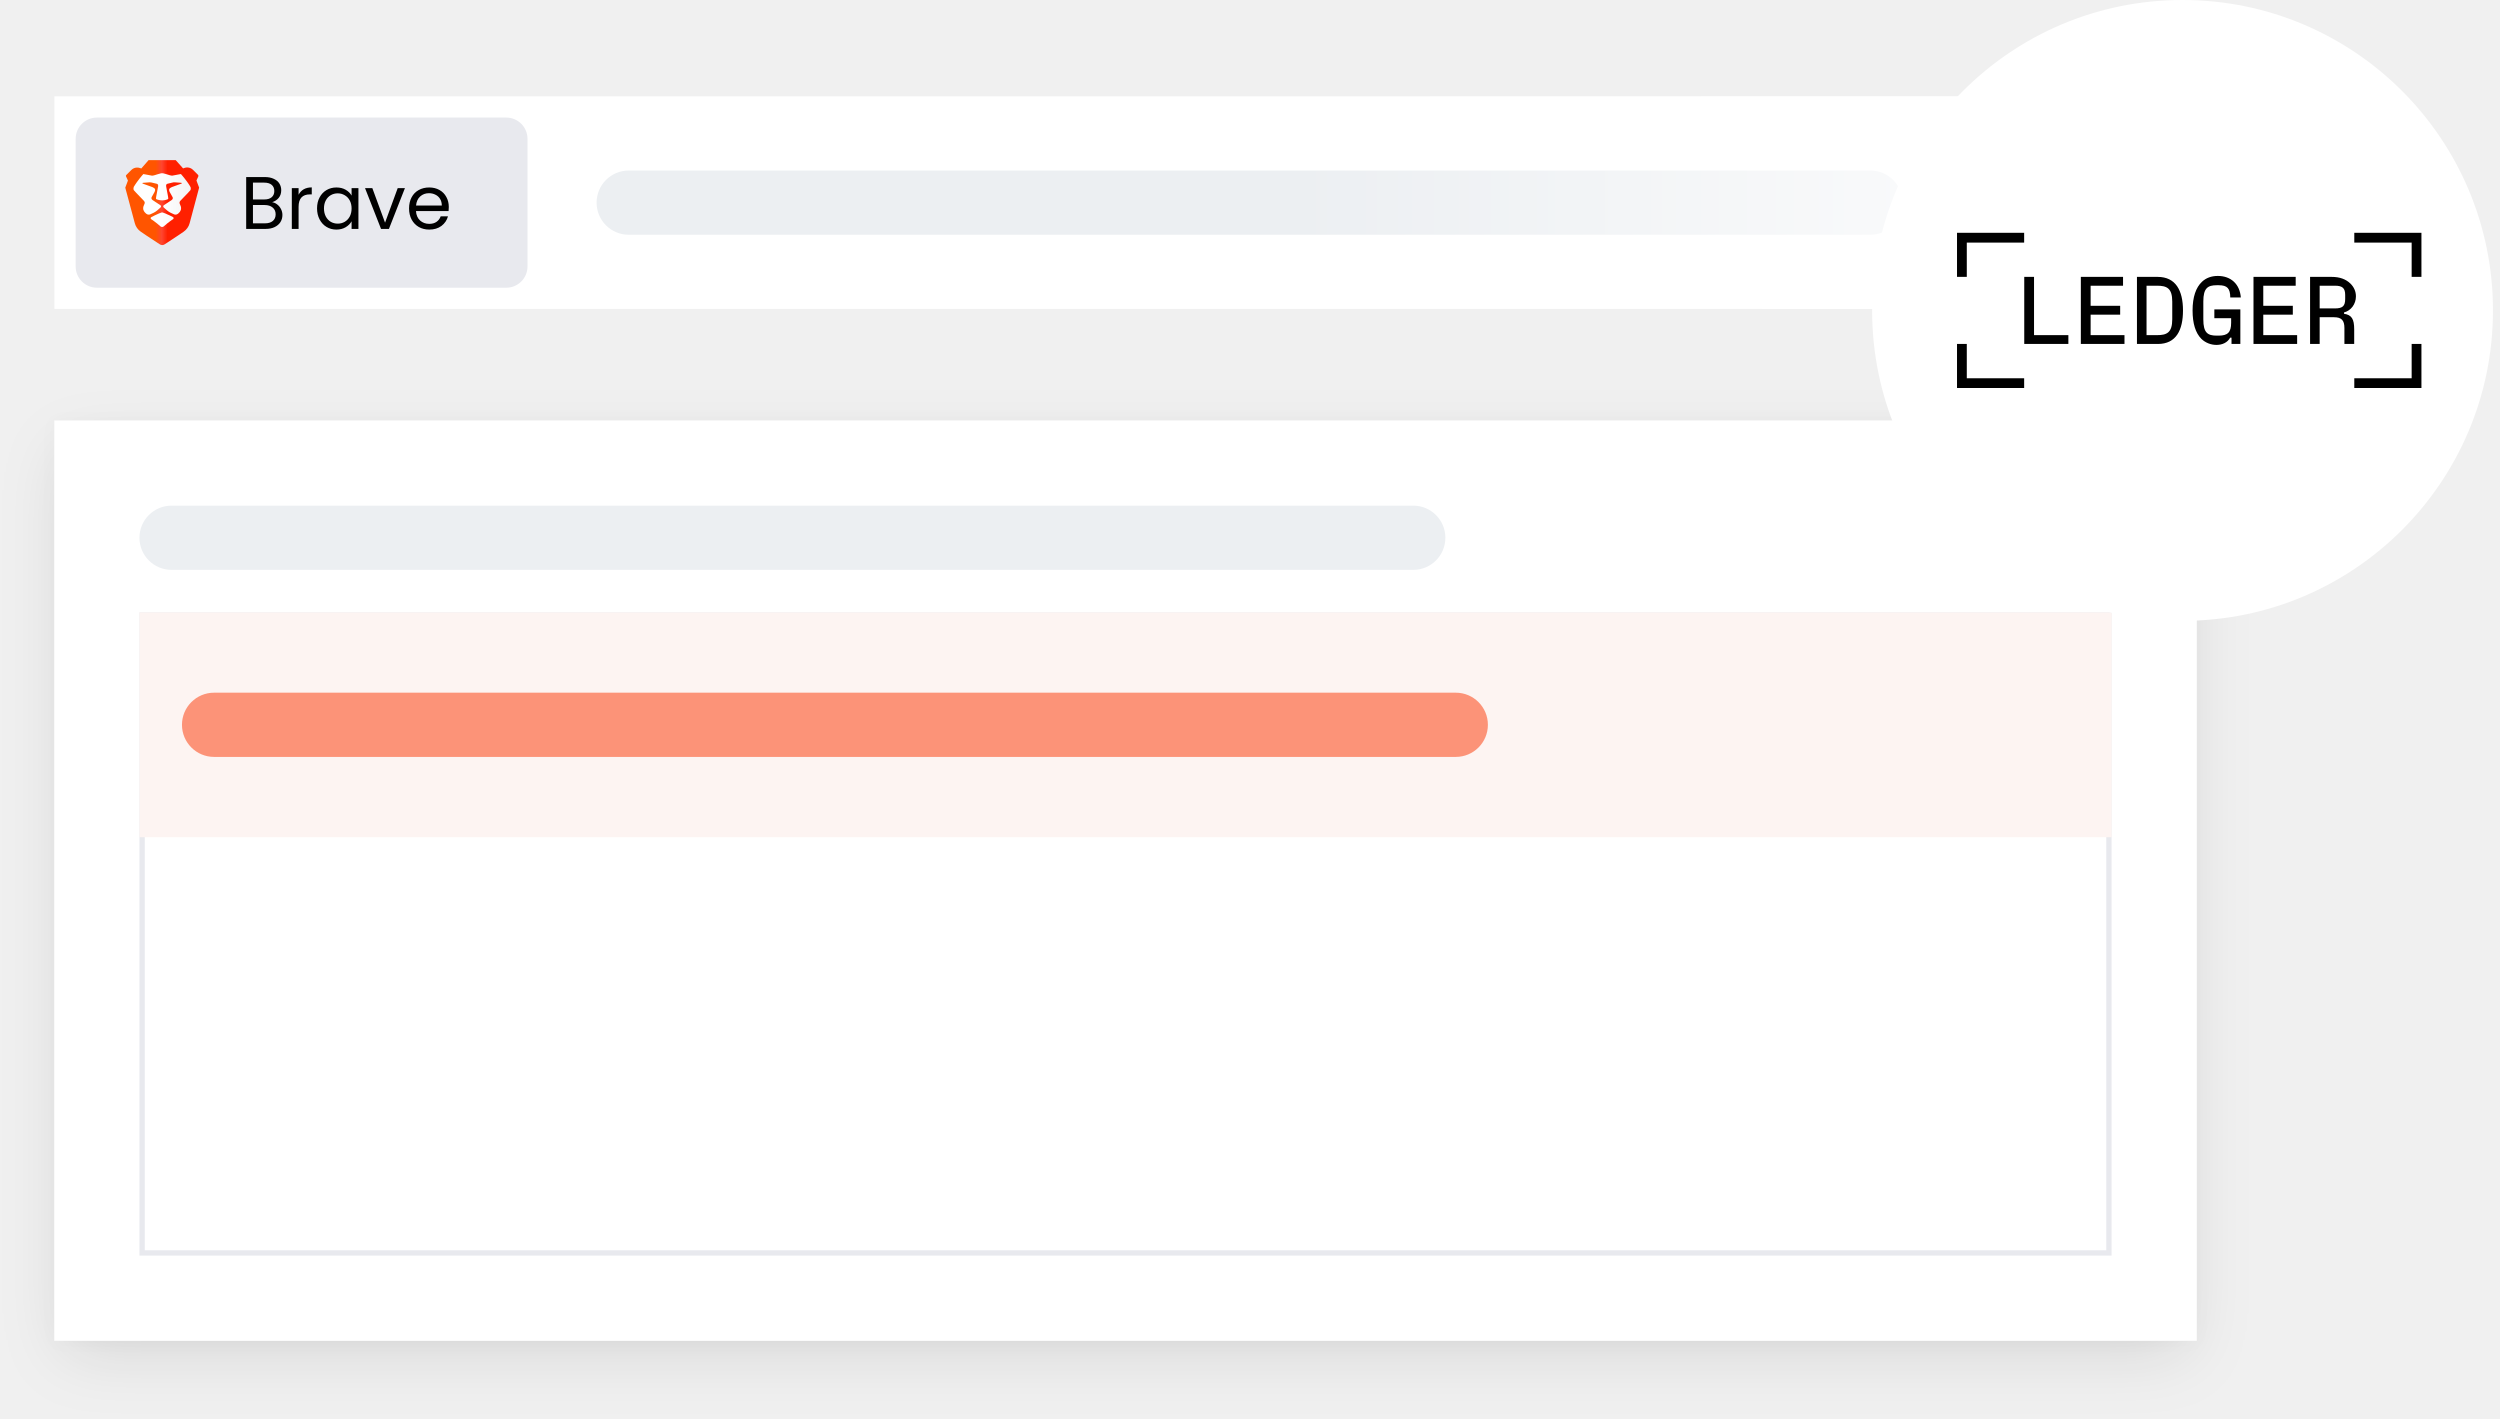
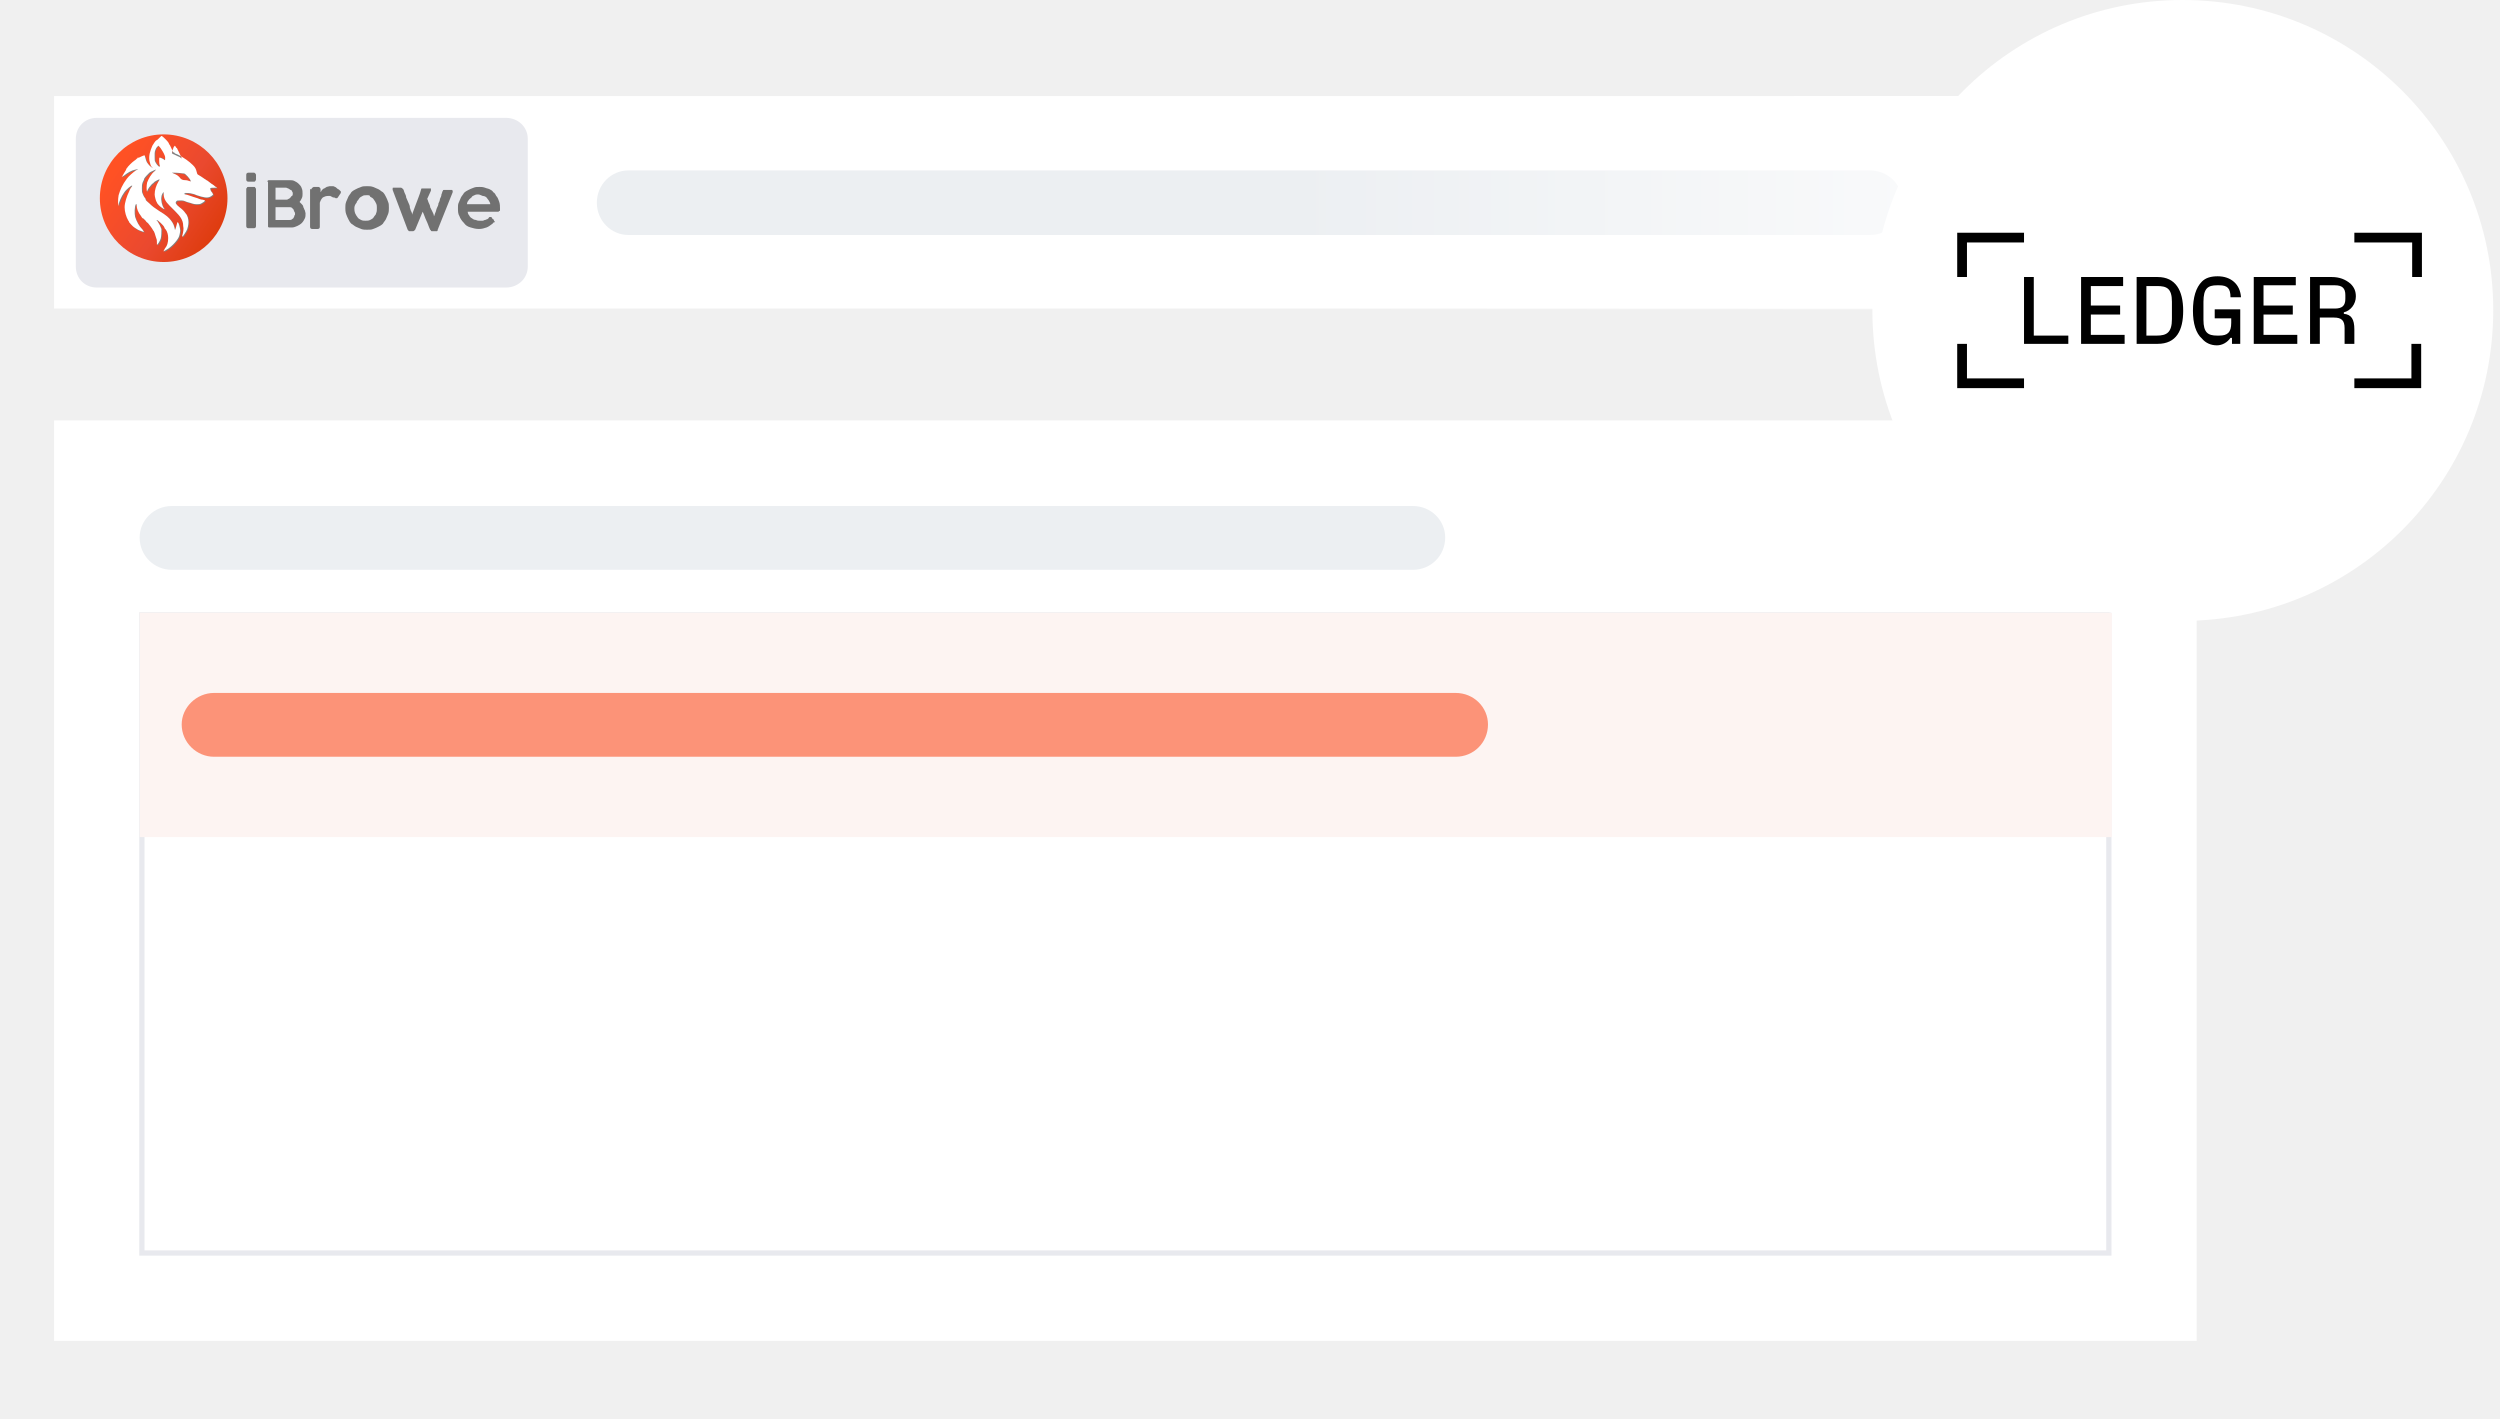
- <svg xmlns="http://www.w3.org/2000/svg" width="333" height="189" viewBox="0 0 333 189" fill="none">
-   <g clip-path="url(#clip0_4117_210973)">
-     <rect width="282.31" height="28.329" transform="translate(7.24585 12.8281)" fill="white" />
-     <rect x="10.078" y="15.66" width="60.185" height="22.664" rx="2.832" fill="#E8E9EE" />
-     <path fill-rule="evenodd" clip-rule="evenodd" d="M26.524 24.99L26.168 24.042L26.416 23.497C26.447 23.427 26.432 23.345 26.377 23.291L25.704 22.623C25.41 22.331 24.971 22.231 24.575 22.366L24.387 22.43L23.404 21.328H21.959H21.042H19.791L18.82 22.443L18.637 22.38C18.238 22.242 17.794 22.343 17.498 22.64L16.813 23.32C16.769 23.363 16.757 23.429 16.782 23.485L17.041 24.05L16.687 24.997L16.916 25.851L17.96 29.744C18.08 30.193 18.357 30.586 18.743 30.856C18.743 30.856 20.011 31.732 21.262 32.529C21.372 32.599 21.487 32.65 21.61 32.648C21.734 32.65 21.849 32.599 21.959 32.528C23.364 31.625 24.476 30.852 24.476 30.852C24.86 30.582 25.137 30.189 25.257 29.74L26.296 25.845L26.524 24.99Z" fill="url(#paint0_linear_4117_210973)" />
-     <path fill-rule="evenodd" clip-rule="evenodd" d="M25.413 25.178L25.397 25.229L25.371 25.32C25.302 25.404 25.156 25.566 25.047 25.68L24.043 26.726C23.934 26.84 23.872 26.983 23.934 27.127L24.07 27.454C24.132 27.597 24.138 27.835 24.078 27.995C24.018 28.157 23.913 28.3 23.777 28.41L23.672 28.494C23.548 28.592 23.329 28.618 23.185 28.551L22.723 28.336C22.579 28.269 22.364 28.129 22.246 28.024L21.808 27.639C21.723 27.564 21.718 27.434 21.798 27.353L22.863 26.649C22.995 26.561 23.065 26.4 22.99 26.262L22.611 25.586C22.536 25.448 22.506 25.265 22.544 25.179C22.583 25.093 22.736 24.978 22.885 24.922L24.122 24.472C24.271 24.417 24.263 24.359 24.104 24.345L23.314 24.287C23.155 24.273 23.039 24.295 22.885 24.337L22.287 24.482C22.134 24.524 22.101 24.684 22.13 24.838L22.377 26.149C22.406 26.303 22.42 26.458 22.408 26.493C22.397 26.529 22.26 26.586 22.104 26.62L21.9 26.666C21.744 26.701 21.49 26.702 21.334 26.67L21.086 26.618C20.93 26.585 20.793 26.53 20.782 26.494C20.77 26.459 20.784 26.304 20.813 26.15L21.058 24.839C21.087 24.685 21.054 24.525 20.901 24.483L20.302 24.339C20.149 24.297 20.032 24.275 19.873 24.289L19.083 24.348C18.924 24.363 18.917 24.42 19.066 24.475L20.303 24.924C20.452 24.979 20.606 25.095 20.644 25.181C20.683 25.267 20.653 25.45 20.578 25.587L20.2 26.263C20.125 26.401 20.195 26.563 20.327 26.65L21.394 27.354C21.473 27.434 21.468 27.564 21.383 27.639L20.946 28.025C20.828 28.13 20.613 28.27 20.469 28.338L20.007 28.553C19.863 28.62 19.644 28.595 19.521 28.496L19.416 28.413C19.279 28.303 19.174 28.16 19.109 27.985C19.054 27.838 19.059 27.601 19.121 27.457L19.256 27.129C19.319 26.986 19.257 26.843 19.147 26.729L18.142 25.684C18.033 25.57 17.887 25.409 17.818 25.324L17.792 25.233L17.776 25.182C17.774 25.124 17.795 24.938 17.82 24.887C17.844 24.837 17.936 24.69 18.026 24.561L18.241 24.249C18.33 24.12 18.485 23.914 18.584 23.792L18.899 23.405C18.998 23.282 19.083 23.183 19.096 23.184C19.097 23.183 19.225 23.207 19.382 23.236L19.859 23.326C20.016 23.355 20.189 23.388 20.243 23.398C20.298 23.408 20.466 23.377 20.618 23.328L20.962 23.22C21.113 23.171 21.343 23.108 21.473 23.078L21.593 23.08L21.713 23.078C21.843 23.107 22.073 23.171 22.225 23.219L22.568 23.327C22.72 23.375 22.889 23.406 22.943 23.396C22.99 23.387 23.124 23.362 23.26 23.336L23.327 23.324L23.804 23.233C23.961 23.204 24.09 23.18 24.099 23.181C24.103 23.18 24.188 23.279 24.287 23.401L24.603 23.788C24.703 23.91 24.857 24.116 24.947 24.245L25.162 24.556C25.251 24.686 25.391 24.921 25.4 24.974C25.409 25.028 25.415 25.119 25.413 25.178ZM21.658 28.3C21.672 28.3 21.805 28.349 21.952 28.409L22.088 28.464C22.236 28.524 22.473 28.631 22.615 28.701L23.018 28.902C23.16 28.973 23.171 29.105 23.041 29.196L22.697 29.437C22.567 29.527 22.363 29.685 22.244 29.787L21.81 30.158C21.691 30.26 21.498 30.261 21.381 30.16C21.264 30.058 21.071 29.893 20.951 29.792C20.831 29.69 20.627 29.534 20.497 29.444L20.154 29.207C20.024 29.116 20.033 28.984 20.174 28.912L20.58 28.705C20.721 28.633 20.957 28.524 21.105 28.465L21.241 28.409C21.388 28.349 21.52 28.3 21.535 28.3H21.596H21.658Z" fill="url(#paint1_linear_4117_210973)" />
-     <path d="M36.25 26.933C36.502 26.973 36.73 27.076 36.934 27.241C37.146 27.406 37.311 27.611 37.43 27.855C37.556 28.1 37.618 28.361 37.618 28.639C37.618 28.989 37.529 29.306 37.351 29.59C37.172 29.868 36.911 30.089 36.568 30.254C36.231 30.413 35.831 30.492 35.368 30.492H32.791V23.583H35.269C35.738 23.583 36.138 23.662 36.468 23.821C36.799 23.973 37.047 24.181 37.212 24.445C37.377 24.71 37.46 25.007 37.46 25.338C37.46 25.747 37.347 26.088 37.123 26.359C36.905 26.623 36.614 26.815 36.25 26.933ZM33.693 26.567H35.21C35.633 26.567 35.96 26.468 36.191 26.269C36.422 26.071 36.538 25.797 36.538 25.447C36.538 25.096 36.422 24.822 36.191 24.624C35.96 24.426 35.626 24.326 35.19 24.326H33.693V26.567ZM35.289 29.749C35.738 29.749 36.089 29.643 36.34 29.431C36.591 29.22 36.716 28.926 36.716 28.549C36.716 28.166 36.584 27.865 36.32 27.647C36.056 27.422 35.702 27.31 35.259 27.31H33.693V29.749H35.289ZM39.772 25.942C39.931 25.632 40.156 25.39 40.446 25.219C40.744 25.047 41.104 24.961 41.527 24.961V25.893H41.289C40.278 25.893 39.772 26.441 39.772 27.538V30.492H38.87V25.06H39.772V25.942ZM42.231 27.756C42.231 27.201 42.343 26.715 42.568 26.299C42.793 25.876 43.1 25.549 43.49 25.318C43.886 25.086 44.326 24.971 44.808 24.971C45.284 24.971 45.697 25.073 46.047 25.278C46.398 25.483 46.659 25.741 46.831 26.051V25.06H47.743V30.492H46.831V29.481C46.652 29.798 46.385 30.063 46.028 30.274C45.677 30.479 45.268 30.581 44.798 30.581C44.316 30.581 43.88 30.462 43.49 30.224C43.1 29.987 42.793 29.653 42.568 29.223C42.343 28.794 42.231 28.305 42.231 27.756ZM46.831 27.766C46.831 27.357 46.748 27 46.583 26.696C46.417 26.392 46.193 26.16 45.909 26.002C45.631 25.837 45.324 25.754 44.987 25.754C44.65 25.754 44.343 25.833 44.065 25.992C43.787 26.15 43.566 26.382 43.401 26.686C43.236 26.99 43.153 27.346 43.153 27.756C43.153 28.173 43.236 28.536 43.401 28.847C43.566 29.151 43.787 29.385 44.065 29.55C44.343 29.709 44.65 29.788 44.987 29.788C45.324 29.788 45.631 29.709 45.909 29.55C46.193 29.385 46.417 29.151 46.583 28.847C46.748 28.536 46.831 28.176 46.831 27.766ZM51.289 29.66L52.974 25.06H53.936L51.805 30.492H50.754L48.623 25.06H49.594L51.289 29.66ZM59.78 27.568C59.78 27.74 59.77 27.922 59.75 28.113H55.408C55.441 28.648 55.623 29.068 55.954 29.372C56.291 29.669 56.697 29.818 57.173 29.818C57.563 29.818 57.887 29.729 58.144 29.55C58.409 29.365 58.594 29.121 58.699 28.817H59.671C59.526 29.339 59.235 29.765 58.798 30.096C58.362 30.419 57.821 30.581 57.173 30.581C56.657 30.581 56.195 30.466 55.785 30.235C55.382 30.003 55.065 29.676 54.833 29.253C54.602 28.823 54.486 28.328 54.486 27.766C54.486 27.204 54.599 26.712 54.824 26.289C55.048 25.866 55.362 25.542 55.765 25.318C56.175 25.086 56.644 24.971 57.173 24.971C57.688 24.971 58.144 25.083 58.541 25.308C58.937 25.532 59.241 25.843 59.453 26.24C59.671 26.63 59.78 27.072 59.78 27.568ZM58.848 27.38C58.848 27.036 58.772 26.742 58.62 26.497C58.468 26.246 58.26 26.058 57.996 25.932C57.738 25.8 57.45 25.734 57.133 25.734C56.677 25.734 56.287 25.88 55.964 26.17C55.646 26.461 55.465 26.864 55.418 27.38H58.848Z" fill="black" />
-     <rect x="79.467" y="22.715" width="173.948" height="8.555" rx="4.277" fill="#ECEFF2" />
+ <svg xmlns="http://www.w3.org/2000/svg" xmlns:xlink="http://www.w3.org/1999/xlink" version="1.1" id="Layer_1" x="0px" y="0px" viewBox="0 0 333 189" style="enable-background:new 0 0 333 189;" xml:space="preserve">
+   <style type="text/css">
+ 	.st0{clip-path:url(#SVGID_2_);}
+ 	.st1{fill-rule:evenodd;clip-rule:evenodd;fill:#FFFFFF;}
+ 	.st2{fill-rule:evenodd;clip-rule:evenodd;fill:#E8E9EE;}
+ 	.st3{fill:#1F2020;}
+ 	.st4{font-family:'Arial-BoldMT';}
+ 	.st5{font-size:23px;}
+ 	.st6{fill-rule:evenodd;clip-rule:evenodd;fill:#ECEFF2;}
+ 	.st7{fill:none;stroke:#E8E9EE;stroke-width:0.7;}
+ 	.st8{fill-rule:evenodd;clip-rule:evenodd;fill:#FDF4F2;}
+ 	.st9{fill-rule:evenodd;clip-rule:evenodd;fill:#FC9378;}
+ 	.st10{fill-rule:evenodd;clip-rule:evenodd;fill:url(#SVGID_3_);}
+ 	.st11{clip-path:url(#SVGID_5_);}
+ 	.st12{fill:#717171;}
+ 	.st13{fill:url(#SVGID_6_);}
+ 	.st14{fill-rule:evenodd;clip-rule:evenodd;fill:#808080;}
+ </style>
+   <g>
+     <defs>
+       <rect id="SVGID_1_" x="7.2" y="12.8" width="285.3" height="28.3" />
+     </defs>
+     <clipPath id="SVGID_2_">
+       <use xlink:href="#SVGID_1_" style="overflow:visible;" />
+     </clipPath>
+     <g id="Clip-Path" class="st0">
+       <g>
+         <path class="st1" d="M7.2,12.8h282.4v28.4H7.2L7.2,12.8z" />
+         <path class="st2" d="M12.9,15.7h54.5c1.6,0,2.9,1.2,2.9,2.8v17c0,1.6-1.3,2.8-2.9,2.8H12.9c-1.6,0-2.8-1.2-2.8-2.8v-17     C10.1,16.9,11.3,15.7,12.9,15.7z" />
+         <g id="Layer_1_1_">
+ 			</g>
+         <text transform="matrix(1 0 0 1 0 -6.728313e-06)" class="st3 st4 st5">i</text>
+         <text transform="matrix(1 0 0 1 6.3901 -6.728313e-06)" class="st3 st4 st5">B</text>
+         <text transform="matrix(1 0 0 1 23 -6.728313e-06)" class="st3 st4 st5">r</text>
+         <text transform="matrix(1 0 0 1 31.9507 -6.728313e-06)" class="st3 st4 st5">o</text>
+         <text transform="matrix(1 0 0 1 46 -6.728313e-06)" class="st3 st4 st5">w</text>
+         <text transform="matrix(1 0 0 1 63.8901 -6.728313e-06)" class="st3 st4 st5">e</text>
+         <path class="st6" d="M83.7,22.7h165.4c2.4,0,4.3,1.9,4.3,4.3s-1.9,4.3-4.3,4.3H83.7c-2.3,0-4.2-1.9-4.2-4.3S81.4,22.7,83.7,22.7z     " />
+       </g>
+     </g>
  </g>
-   <g filter="url(#filter0_dd_4117_210973)">
-     <rect width="285.346" height="122.551" transform="translate(7.24585 56.0234)" fill="white" />
-     <rect x="18.575" y="67.352" width="173.948" height="8.555" rx="4.277" fill="#ECEFF2" />
-     <rect x="18.929" y="81.926" width="261.98" height="84.966" stroke="#E8E9EE" stroke-width="0.708" />
-     <rect width="262.688" height="29.942" transform="translate(18.5746 81.5723)" fill="#FDF4F2" />
-     <rect x="24.239" y="92.266" width="173.948" height="8.555" rx="4.277" fill="#FC9378" />
+   <g>
+     <path class="st1" d="M7.2,56h285.4v122.6H7.2L7.2,56z" />
+     <path class="st6" d="M22.9,67.4h165.3c2.4,0,4.3,1.9,4.3,4.2c0,2.4-1.9,4.3-4.3,4.3H22.9c-2.4,0-4.3-1.9-4.3-4.3   C18.6,69.3,20.5,67.4,22.9,67.4z" />
+     <path class="st7" d="M18.9,81.9h262v85h-262L18.9,81.9z" />
+     <path class="st8" d="M18.6,81.6h262.7v29.9H18.6L18.6,81.6z" />
+     <path class="st9" d="M28.5,92.3h165.4c2.4,0,4.3,1.9,4.3,4.2c0,2.4-1.9,4.3-4.3,4.3H28.5c-2.3,0-4.3-1.9-4.3-4.3   C24.2,94.2,26.2,92.3,28.5,92.3z" />
  </g>
-   <rect x="172.222" y="12.832" width="121.077" height="28.322" fill="url(#paint2_linear_4117_210973)" />
-   <rect x="249.366" width="82.697" height="82.697" rx="41.348" fill="white" />
-   <g clip-path="url(#clip1_4117_210973)">
-     <path d="M313.592 50.384V51.686H322.535V45.816H321.232V50.384H313.592ZM313.592 31.012V32.313H321.232V36.882H322.535V31.012H313.592ZM308.98 41.081V38.056H311.024C312.021 38.056 312.378 38.388 312.378 39.294V39.83C312.378 40.762 312.033 41.081 311.024 41.081H308.98ZM312.225 41.617C313.157 41.374 313.809 40.506 313.809 39.473C313.809 38.822 313.553 38.235 313.068 37.763C312.455 37.175 311.637 36.882 310.577 36.882H307.702V45.815H308.98V42.255H310.896C311.88 42.255 312.276 42.663 312.276 43.684V45.816H313.579V43.889C313.579 42.485 313.247 41.949 312.225 41.796V41.617ZM301.468 41.91H305.403V40.736H301.468V38.056H305.786V36.882H300.165V45.815H305.978V44.641H301.468V41.91ZM297.188 42.382V42.995C297.188 44.284 296.715 44.705 295.527 44.705H295.246C294.057 44.705 293.483 44.322 293.483 42.548V40.149C293.483 38.362 294.083 37.992 295.271 37.992H295.527C296.689 37.992 297.06 38.426 297.072 39.626H298.478C298.35 37.865 297.175 36.755 295.412 36.755C294.556 36.755 293.84 37.023 293.304 37.533C292.499 38.286 292.051 39.562 292.051 41.349C292.051 43.072 292.435 44.348 293.227 45.139C293.763 45.662 294.505 45.943 295.233 45.943C295.999 45.943 296.702 45.636 297.06 44.973H297.238V45.815H298.414V41.208H294.951V42.382H297.188ZM285.919 38.056H287.312C288.628 38.056 289.344 38.388 289.344 40.175V42.523C289.344 44.309 288.628 44.641 287.312 44.641H285.919V38.056ZM287.427 45.816C289.867 45.816 290.774 43.965 290.774 41.349C290.774 38.694 289.803 36.882 287.401 36.882H284.642V45.816H287.427ZM278.471 41.91H282.406V40.736H278.471V38.056H282.789V36.882H277.168V45.815H282.981V44.641H278.471V41.91ZM270.933 36.882H269.63V45.815H275.507V44.641H270.933V36.882ZM260.674 45.816V51.686H269.617V50.384H261.977V45.816H260.674ZM260.674 31.012V36.882H261.977V32.313H269.617V31.012H260.674Z" fill="black" />
+   <linearGradient id="SVGID_3_" gradientUnits="userSpaceOnUse" x1="-132.082" y1="527.4" x2="-131.082" y2="527.4" gradientTransform="matrix(-121.077 0 0 28.322 -15698.788 -14910.037)">
+     <stop offset="0" style="stop-color:#FFFFFF" />
+     <stop offset="1" style="stop-color:#FFFFFF;stop-opacity:0" />
+   </linearGradient>
+   <path class="st10" d="M172.2,12.8h121.1v28.4H172.2L172.2,12.8z" />
+   <path class="st1" d="M290.7,0c22.9,0,41.4,18.5,41.4,41.3c0,22.9-18.5,41.4-41.4,41.4c-22.8,0-41.3-18.5-41.3-41.4  C249.4,18.5,267.9,0,290.7,0z" />
+   <g>
+     <defs>
+       <rect id="SVGID_4_" x="260.7" y="31" width="61.9" height="20.7" />
+     </defs>
+     <clipPath id="SVGID_5_">
+       <use xlink:href="#SVGID_4_" style="overflow:visible;" />
+     </clipPath>
+     <g id="Clip-Path_1_" class="st11">
+       <g>
+         <path d="M313.6,50.4v1.3h8.9v-5.9h-1.3v4.6L313.6,50.4z M313.6,31v1.3h7.7v4.6h1.3V31H313.6z M312.2,41.6     c0.9-0.2,1.6-1.1,1.6-2.1c0-0.7-0.2-1.2-0.7-1.7c-0.7-0.6-1.5-0.9-2.5-0.9h-2.9v8.9h1.3v-3.5h1.9c1,0,1.4,0.4,1.4,1.4v2.1h1.3     v-1.9c0-1.4-0.4-2-1.4-2.1L312.2,41.6z M309,41.1V38h2c1,0,1.4,0.4,1.4,1.3v0.5c0,0.9-0.4,1.3-1.4,1.3H309z M301.5,41.9h3.9v-1.2     h-3.9V38h4.3v-1.1h-5.6v8.9h5.8v-1.2h-4.5L301.5,41.9z M297.2,42.4V43c0,1.3-0.5,1.7-1.6,1.7h-0.3c-1.2,0-1.8-0.4-1.8-2.1v-2.4     c0-1.8,0.6-2.2,1.8-2.2h0.3c1.1,0,1.5,0.4,1.5,1.6h1.4c-0.1-1.7-1.3-2.8-3.1-2.8c-0.9,0-1.6,0.2-2.1,0.7     c-0.8,0.8-1.2,2.1-1.2,3.9c0,1.7,0.4,3,1.2,3.7c0.5,0.6,1.2,0.9,2,0.9c0.7,0,1.4-0.4,1.8-1h0.2v0.8h1.1v-4.6H295v1.2L297.2,42.4z      M287.4,45.8c2.5,0,3.4-1.8,3.4-4.4c0-2.7-1-4.5-3.4-4.5h-2.8v8.9H287.4z M285.9,38.1h1.4c1.3,0,2,0.3,2,2.1v2.3     c0,1.8-0.7,2.2-2,2.2h-1.4V38.1z M278.5,41.9h3.9v-1.2h-3.9v-2.6h4.3v-1.2h-5.6v8.9h5.8v-1.2h-4.5L278.5,41.9z M270.9,36.9h-1.3     v8.9h5.9v-1.1h-4.6V36.9z M260.7,45.8v5.9h8.9v-1.3H262v-4.6L260.7,45.8z M260.7,31v5.9h1.3v-4.6h7.6V31L260.7,31z" />
+       </g>
+     </g>
  </g>
-   <defs>
-     <filter id="filter0_dd_4117_210973" x="0.165" y="51.775" width="299.507" height="136.712" filterUnits="userSpaceOnUse" color-interpolation-filters="sRGB">
-       <feFlood flood-opacity="0" result="BackgroundImageFix" />
-       <feColorMatrix in="SourceAlpha" type="matrix" values="0 0 0 0 0 0 0 0 0 0 0 0 0 0 0 0 0 0 127 0" result="hardAlpha" />
-       <feOffset dy="0.177" />
-       <feGaussianBlur stdDeviation="1.062" />
-       <feComposite in2="hardAlpha" operator="out" />
-       <feColorMatrix type="matrix" values="0 0 0 0 0 0 0 0 0 0 0 0 0 0 0 0 0 0 0.02 0" />
-       <feBlend mode="multiply" in2="BackgroundImageFix" result="effect1_dropShadow_4117_210973" />
-       <feColorMatrix in="SourceAlpha" type="matrix" values="0 0 0 0 0 0 0 0 0 0 0 0 0 0 0 0 0 0 127 0" result="hardAlpha" />
-       <feMorphology radius="1.416" operator="erode" in="SourceAlpha" result="effect2_dropShadow_4117_210973" />
-       <feOffset dy="2.832" />
-       <feGaussianBlur stdDeviation="4.248" />
-       <feComposite in2="hardAlpha" operator="out" />
-       <feColorMatrix type="matrix" values="0 0 0 0 0 0 0 0 0 0 0 0 0 0 0 0 0 0 0.11 0" />
-       <feBlend mode="multiply" in2="effect1_dropShadow_4117_210973" result="effect2_dropShadow_4117_210973" />
-       <feBlend mode="normal" in="SourceGraphic" in2="effect2_dropShadow_4117_210973" result="shape" />
-     </filter>
-     <linearGradient id="paint0_linear_4117_210973" x1="16.687" y1="32.728" x2="26.524" y2="32.728" gradientUnits="userSpaceOnUse">
-       <stop stop-color="#FF5500" />
-       <stop offset="0.41" stop-color="#FF5500" />
-       <stop offset="0.494" stop-color="#FF4530" />
-       <stop offset="0.572" stop-color="#FF2000" />
-       <stop offset="1" stop-color="#FF2000" />
+   <g>
+     <g>
+       <path class="st12" d="M32.8,23.3c0-0.2,0.1-0.3,0.3-0.3h0.7c0.1,0,0.1,0,0.2,0.1c0,0,0.1,0.1,0.1,0.2v0.6c0,0.1,0,0.1-0.1,0.2    c0,0.1-0.1,0.1-0.2,0.1h-0.7c-0.2,0-0.3-0.1-0.3-0.3V23.3z M32.8,25.2c0-0.1,0-0.1,0.1-0.2c0-0.1,0.1-0.1,0.2-0.1h0.7    c0,0,0.1,0,0.1,0c0,0,0.1,0,0.1,0.1c0,0,0,0.1,0.1,0.1c0,0,0,0.1,0,0.1v4.9c0,0.2-0.1,0.3-0.3,0.3h-0.7c-0.2,0-0.3-0.1-0.3-0.3    V25.2z" />
+       <path class="st12" d="M35.6,24.2c0-0.1,0.1-0.2,0.2-0.2h2.7c0.3,0,0.5,0,0.7,0.1c0.2,0.1,0.4,0.2,0.6,0.4c0.2,0.2,0.3,0.3,0.4,0.6    c0.1,0.2,0.1,0.5,0.1,0.7c0,0.2,0,0.4-0.1,0.6c-0.1,0.2-0.2,0.4-0.3,0.5c0.1,0.1,0.2,0.2,0.3,0.3c0.1,0.1,0.2,0.2,0.2,0.4    c0.1,0.1,0.1,0.3,0.2,0.4c0,0.1,0.1,0.3,0.1,0.4c0,0.3,0,0.5-0.1,0.7c-0.1,0.2-0.2,0.4-0.4,0.6c-0.2,0.2-0.4,0.3-0.6,0.4    c-0.2,0.1-0.5,0.2-0.7,0.2h-3c-0.1,0-0.1,0-0.1,0c0,0-0.1-0.1-0.1-0.1V24.2z M39,25.8c0-0.1,0-0.2-0.1-0.3c0-0.1-0.1-0.2-0.2-0.2    c-0.1-0.1-0.2-0.1-0.3-0.2c-0.1,0-0.2-0.1-0.3-0.1h-1.4v1.6h1.4c0.1,0,0.2,0,0.3-0.1c0.1,0,0.2-0.1,0.3-0.2    c0.1-0.1,0.1-0.2,0.2-0.2C39,26,39,25.9,39,25.8z M39.3,28.5c0-0.1,0-0.2-0.1-0.3c0-0.1-0.1-0.2-0.1-0.3c-0.1-0.1-0.1-0.1-0.2-0.2    c-0.1-0.1-0.2-0.1-0.3-0.1c-0.1,0-0.1,0-0.2,0c-0.1,0-0.1,0-0.2,0h-1.5v1.7h1.5c0.1,0,0.1,0,0.2,0c0.1,0,0.1,0,0.2,0    c0.1,0,0.2,0,0.3-0.1c0.1-0.1,0.2-0.1,0.2-0.2c0.1-0.1,0.1-0.2,0.1-0.3C39.3,28.7,39.3,28.6,39.3,28.5z" />
+       <path class="st12" d="M41.5,25.2c0-0.1,0-0.1,0.1-0.2c0.1,0,0.1-0.1,0.2-0.1h0.6c0.1,0,0.1,0,0.2,0.1c0,0,0.1,0.1,0.1,0.2    c0,0.1,0,0.1,0,0.2c0,0.1,0,0.1,0,0.2c0.1-0.1,0.1-0.2,0.2-0.3c0.1-0.1,0.2-0.2,0.3-0.2c0.1-0.1,0.2-0.1,0.3-0.2    c0.1,0,0.3-0.1,0.4-0.1c0.1,0,0.3,0,0.4,0c0.1,0,0.2,0,0.3,0.1c0.1,0,0.2,0.1,0.3,0.2c0.1,0.1,0.2,0.1,0.3,0.2    c0,0,0.1,0.1,0.1,0.1c0,0,0.1,0.1,0.1,0.1c0,0,0,0,0,0.1c0,0,0,0.1,0,0.1L45,26.3c0,0,0,0-0.1,0.1c0,0-0.1,0-0.1,0    c0,0-0.1,0-0.1,0c-0.1-0.1-0.2-0.1-0.3-0.1c-0.1,0-0.2-0.1-0.2-0.1c-0.1,0-0.2-0.1-0.2-0.1c-0.1,0-0.2,0-0.3,0    c-0.3,0-0.5,0.1-0.7,0.2c-0.2,0.2-0.3,0.4-0.4,0.7v3.2c0,0.2-0.1,0.3-0.3,0.3h-0.7c-0.2,0-0.3-0.1-0.3-0.3V25.2z" />
+       <path class="st12" d="M46,27.7c0-0.3,0-0.5,0.1-0.8c0.1-0.2,0.2-0.5,0.3-0.7c0.1-0.2,0.3-0.4,0.4-0.6c0.2-0.2,0.4-0.3,0.6-0.4    c0.2-0.1,0.4-0.2,0.7-0.3c0.2-0.1,0.5-0.1,0.8-0.1c0.3,0,0.5,0,0.8,0.1c0.2,0.1,0.5,0.2,0.7,0.3c0.2,0.1,0.4,0.3,0.6,0.4    c0.2,0.2,0.3,0.4,0.4,0.6c0.1,0.2,0.2,0.4,0.3,0.7c0.1,0.2,0.1,0.5,0.1,0.8c0,0.3,0,0.5-0.1,0.8c-0.1,0.2-0.2,0.5-0.3,0.7    c-0.1,0.2-0.3,0.4-0.4,0.6c-0.2,0.2-0.4,0.3-0.6,0.4c-0.2,0.1-0.4,0.2-0.7,0.3c-0.2,0.1-0.5,0.1-0.8,0.1c-0.3,0-0.5,0-0.8-0.1    c-0.2-0.1-0.5-0.2-0.7-0.3c-0.2-0.1-0.4-0.3-0.6-0.4c-0.2-0.2-0.3-0.4-0.4-0.6c-0.1-0.2-0.2-0.4-0.3-0.7C46,28.2,46,27.9,46,27.7z     M47.2,27.7c0,0.2,0,0.4,0.1,0.7c0.1,0.2,0.2,0.4,0.3,0.5c0.1,0.2,0.3,0.3,0.5,0.4c0.2,0.1,0.4,0.1,0.6,0.1c0.2,0,0.4,0,0.6-0.1    c0.2-0.1,0.4-0.2,0.5-0.4c0.1-0.2,0.3-0.3,0.3-0.5c0.1-0.2,0.1-0.4,0.1-0.7c0-0.2,0-0.4-0.1-0.6c-0.1-0.2-0.2-0.4-0.3-0.5    c-0.1-0.2-0.3-0.3-0.5-0.4C49.3,26,49.1,26,48.9,26c-0.2,0-0.5,0-0.6,0.1c-0.2,0.1-0.4,0.2-0.5,0.4c-0.1,0.2-0.3,0.3-0.3,0.5    C47.3,27.2,47.2,27.5,47.2,27.7z" />
+       <path class="st12" d="M52.3,25.3C52.3,25.3,52.3,25.2,52.3,25.3c0-0.1,0-0.1,0-0.1c0,0,0,0,0-0.1c0-0.1,0-0.1,0.1-0.1    c0,0,0.1,0,0.2,0h0.8c0.1,0,0.2,0.1,0.3,0.2c0.1,0.1,0.1,0.3,0.2,0.5c0.1,0.2,0.2,0.4,0.2,0.6c0.1,0.2,0.2,0.5,0.3,0.7    c0.1,0.2,0.2,0.4,0.2,0.7c0.1,0.2,0.1,0.4,0.2,0.5c0.1,0.2,0.1,0.3,0.1,0.4c0.1-0.4,0.3-0.8,0.5-1.4c0.2-0.6,0.5-1.2,0.7-2    c0-0.1,0.1-0.1,0.1-0.1c0,0,0.1,0,0.2,0h0.8c0.1,0,0.2,0,0.2,0c0,0,0,0.1,0,0.1c0,0,0,0.1,0,0.1c0,0,0,0.1,0,0.1l-0.5,1.1    c0.1,0.1,0.1,0.3,0.2,0.5c0.1,0.2,0.2,0.4,0.2,0.6c0.1,0.2,0.2,0.4,0.3,0.6c0.1,0.2,0.2,0.4,0.2,0.6c0.1-0.1,0.1-0.3,0.2-0.5    c0.1-0.2,0.1-0.4,0.2-0.6c0.1-0.2,0.2-0.4,0.2-0.6c0.1-0.2,0.2-0.4,0.2-0.6c0.1-0.2,0.2-0.4,0.2-0.6c0.1-0.2,0.1-0.4,0.2-0.5    c0-0.1,0.1-0.1,0.1-0.1c0,0,0.1,0,0.2,0h0.7c0.1,0,0.1,0,0.2,0c0,0,0.1,0.1,0.1,0.1c0,0,0,0,0,0.1c0,0,0,0.1,0,0.1l-2,5    c0,0,0,0,0,0.1c0,0,0,0-0.1,0.1c0,0,0,0-0.1,0c0,0-0.1,0-0.1,0h-0.4c-0.1,0-0.2,0-0.2-0.1c0,0-0.1-0.1-0.1-0.1    c-0.2-0.4-0.3-0.8-0.5-1.2c-0.2-0.4-0.3-0.8-0.5-1.2l-1,2.4c0,0-0.1,0.1-0.1,0.1c0,0-0.1,0.1-0.2,0.1h-0.4c-0.1,0-0.2,0-0.2-0.1    c0,0-0.1-0.1-0.1-0.1L52.3,25.3z" />
+       <path class="st12" d="M65.6,29.8c-0.3,0.2-0.5,0.4-0.8,0.5c-0.3,0.1-0.6,0.2-1,0.2c-0.4,0-0.8-0.1-1.1-0.2    c-0.4-0.1-0.7-0.3-0.9-0.6c-0.3-0.3-0.5-0.6-0.6-0.9c-0.2-0.3-0.2-0.7-0.2-1.1c0-0.3,0-0.5,0.1-0.7c0.1-0.2,0.2-0.5,0.3-0.7    c0.1-0.2,0.3-0.4,0.4-0.6c0.2-0.2,0.4-0.3,0.6-0.4c0.2-0.1,0.4-0.2,0.7-0.3c0.2-0.1,0.5-0.1,0.8-0.1c0.2,0,0.4,0,0.7,0.1    c0.2,0.1,0.4,0.1,0.6,0.2c0.2,0.1,0.4,0.2,0.5,0.4c0.2,0.1,0.3,0.3,0.4,0.5c0.2,0.2,0.3,0.5,0.4,0.8c0.1,0.3,0.1,0.6,0.1,0.9    c0,0.1,0,0.2,0,0.2c0,0.1,0,0.1-0.1,0.1c0,0-0.1,0.1-0.1,0.1c-0.1,0-0.1,0-0.2,0h-3.9c0,0.2,0.1,0.4,0.2,0.5    c0.1,0.2,0.2,0.3,0.4,0.4c0.1,0.1,0.3,0.2,0.5,0.2c0.2,0.1,0.3,0.1,0.5,0.1c0.1,0,0.3,0,0.4,0c0.1,0,0.2-0.1,0.3-0.1    c0.1,0,0.2-0.1,0.3-0.1c0.1-0.1,0.2-0.1,0.2-0.2c0,0,0,0,0,0c0,0,0.1-0.1,0.1-0.1c0,0,0.1,0,0.1,0c0,0,0.1,0,0.1,0    c0,0,0.1,0,0.1,0.1c0.1,0.1,0.1,0.2,0.2,0.2c0.1,0.1,0.1,0.1,0.1,0.2c0,0,0.1,0.1,0.1,0.1c0,0,0,0.1,0,0.1    C65.7,29.6,65.7,29.7,65.6,29.8z M63.7,25.9c-0.2,0-0.3,0-0.5,0.1c-0.2,0.1-0.3,0.1-0.4,0.3c-0.1,0.1-0.3,0.2-0.4,0.4    c-0.1,0.1-0.2,0.3-0.2,0.5h3.1c0-0.2-0.1-0.3-0.2-0.5c-0.1-0.1-0.2-0.3-0.3-0.4c-0.1-0.1-0.3-0.2-0.5-0.2    C64,26,63.9,25.9,63.7,25.9z" />
+     </g>
+     <linearGradient id="SVGID_6_" gradientUnits="userSpaceOnUse" x1="13.915" y1="21.102" x2="30.506" y2="32.292">
+       <stop offset="9.772402e-02" style="stop-color:#FF5124" />
+       <stop offset="0.563" style="stop-color:#EA492F" />
+       <stop offset="1" style="stop-color:#DB3805" />
    </linearGradient>
-     <linearGradient id="paint1_linear_4117_210973" x1="21.594" y1="31.909" x2="25.166" y2="31.909" gradientUnits="userSpaceOnUse">
-       <stop stop-color="white" />
-       <stop offset="1" stop-color="#F4F4F4" />
-     </linearGradient>
-     <linearGradient id="paint2_linear_4117_210973" x1="293.299" y1="26.993" x2="172.222" y2="26.993" gradientUnits="userSpaceOnUse">
-       <stop stop-color="white" />
-       <stop offset="1" stop-color="white" stop-opacity="0" />
-     </linearGradient>
-     <clipPath id="clip0_4117_210973">
-       <rect width="285.346" height="28.322" fill="white" transform="translate(7.24585 12.832)" />
-     </clipPath>
-     <clipPath id="clip1_4117_210973">
-       <rect width="61.861" height="20.674" fill="white" transform="translate(260.673 31.0117)" />
-     </clipPath>
-   </defs>
+     <circle class="st13" cx="21.8" cy="26.4" r="8.5" />
+     <g>
+       <path class="st14" d="M20.9,18.8c-0.2,0.2-0.3,0.4-0.5,0.7c-0.3,0.7-0.5,1.3-0.4,2c0.1,0.4,0.2,0.8,0.3,0.8c0,0,0.1,0.1,0.1,0.1    c0,0,0,0.1,0.1,0.1c0.1,0.1,0.1,0.1,0,0c-0.2-0.1-0.5-0.3-0.7-0.6c-0.2-0.2-0.3-0.6-0.4-1c0-0.1,0-0.1-0.1-0.1    c-0.1,0-0.7,0.3-0.7,0.3c0,0,0,0-0.1,0c0,0-0.1,0-0.1,0.1c-0.1,0-0.2,0.2-0.4,0.3c-0.3,0.2-0.9,0.8-1,1c-0.1,0.1-0.1,0.1-0.1,0.2    c0,0-0.1,0.2-0.3,0.5c-0.1,0.2-0.3,0.5-0.3,0.5c0,0,0.1-0.1,0.3-0.2c0.5-0.4,1-0.7,1.5-0.8c0.5-0.1,0.5-0.1,0.1,0.1    c-0.3,0.2-1,0.8-1.2,1.1c-0.6,0.8-0.9,1.5-1.1,2.2c-0.1,0.5-0.1,1.4,0,1.4c0,0,0,0,0-0.1c0-0.3,0.4-1.2,0.7-1.6c0.3-0.5,1-1,1.1-1    c0,0,0,0,0,0.1c-0.1,0.1-0.3,0.4-0.4,0.7c-0.3,0.6-0.6,1.5-0.6,2.1c0,0.6,0.2,1.3,0.5,1.8c0.1,0.1,0.1,0.2,0.1,0.2    c0,0,0.5,0.6,0.7,0.7c0.2,0.1,0.4,0.3,0.7,0.4c0.2,0.1,0.6,0.2,0.6,0.2c0,0-0.1-0.1-0.2-0.3c-0.5-0.5-0.8-1.1-1-1.7    c-0.1-0.4-0.1-1.4,0.1-1.7c0-0.1,0.1,0,0.1,0.1c0,0.5,0.2,1,0.6,1.5c0.1,0.2,0.2,0.3,0.3,0.3s0.1,0.1,0.3,0.3    c0.1,0.2,0.3,0.3,0.3,0.3c0.1,0.1,0.7,0.9,0.7,1c0,0,0,0,0,0c0.1,0,0.3,0.6,0.4,1c0.1,0.2,0.1,0.4,0.1,0.6c0,0.2,0,0.3,0,0.3    c0.1,0,0.4-0.5,0.5-0.8c0.1-0.3,0.1-1,0.1-1.3c-0.1-0.3-0.3-0.7-0.5-1c-0.1-0.1-0.2-0.2-0.1-0.2c0.1,0,0.9,0.7,1,1    c0,0.1,0.1,0.2,0.2,0.3c0.2,0.3,0.3,0.7,0.3,1.1c0,0.6-0.1,1-0.5,1.5c0,0.1-0.1,0.2-0.1,0.2c-0.1,0.1,0,0.1,0.3-0.1    c0.6-0.3,1.4-1.1,1.7-1.7c0.1-0.2,0.2-0.7,0.2-0.9c0-0.3-0.2-1-0.3-1.1c0,0-0.1,0-0.1,0.1c-0.1,0.4-0.3,1.1-0.3,0.9    c-0.1-0.5-0.2-0.8-0.5-1.2c-0.3-0.4-0.6-0.7-1.6-1.3c-0.6-0.4-0.9-0.6-1.3-1c-0.2-0.2-0.5-0.4-0.5-0.5c0,0,0,0,0-0.1    c-0.1-0.1-0.3-0.4-0.4-0.7c-0.1-0.2-0.1-0.3-0.1-0.7c0-0.4,0-0.5,0.1-0.8c0.1-0.2,0.2-0.4,0.2-0.5c0.1-0.2,0.5-0.6,0.7-0.8    c0.1-0.1,0.6-0.3,0.8-0.4c0.1,0,0.1,0-0.1,0.2c-0.5,0.4-0.8,1-1,1.5c-0.1,0.4-0.1,1.2,0,1.2c0,0,0,0,0,0c0-0.1,0.2-0.5,0.4-0.7    c0.1-0.1,0.2-0.3,0.4-0.4c0.1-0.1,0.2-0.2,0.2-0.2c0,0,0.5-0.3,0.6-0.3c0.1,0,0.1,0-0.1,0.3c-0.3,0.5-0.5,1.1-0.5,1.7    c0,0.3,0.2,0.9,0.2,0.9c0,0,0.1,0.1,0.1,0.2c0.1,0.2,0.4,0.5,0.7,0.7c0.3,0.2,0.4,0.2,0.2,0c-0.2-0.3-0.4-1-0.3-1.5    c0-0.2,0.2-0.6,0.3-0.6c0,0,0,0.1,0,0.2c0,0.6,0.2,1,0.8,1.6c0.2,0.2,0.5,0.5,0.7,0.7c0.7,0.7,1.1,1.2,1.1,2    c0.1,0.4,0,0.8-0.1,1.2c0,0.1-0.1,0.2,0,0.2c0.1,0,0.3-0.4,0.5-0.7c0.2-0.3,0.3-0.9,0.3-1.2c0-0.4-0.1-0.9-0.4-1.2    c-0.2-0.3-0.4-0.5-0.8-0.8c-0.5-0.4-0.6-0.6-0.4-0.8c0.1-0.1,0.1-0.1,0.5-0.1c0.4,0,0.4,0,0.9,0.2c0.8,0.2,0.8,0.3,1.3,0.3    c0.3,0,0.4,0,0.6-0.1c0.2-0.1,0.5-0.3,0.5-0.4c0,0-0.2-0.1-0.3-0.1c-0.2,0-0.5-0.1-0.7-0.2c-0.7-0.2-1.4-0.5-1.6-0.5    c-0.1,0-0.2-0.1-0.2-0.1c0,0,0.1,0,0.2-0.1c0.2,0,0.6,0,0.9,0.1c0.1,0,0.4,0.1,0.6,0.2c0.9,0.3,1.4,0.4,1.8,0.2    c0.2-0.1,0.4-0.3,0.4-0.3c0,0-0.1-0.1-0.1-0.2c-0.2-0.2-0.3-0.4-0.3-0.6c0-0.1,0.3-0.1,0.6-0.1l0.3,0l-0.1-0.1    c-0.1,0-0.2-0.1-0.3-0.2c-0.1-0.1-0.3-0.2-0.3-0.2c-0.3-0.2-0.6-0.5-0.7-0.5c0,0-0.1-0.1-0.3-0.2c-0.1-0.1-0.3-0.2-0.3-0.2    c0,0-0.1-0.1-0.3-0.2S26,23.8,26,23.8c0,0-0.1-0.2-0.1-0.3c-0.1-0.4-0.2-0.6-0.5-0.9c-0.5-0.5-1.2-1-2-1.4    c-0.3-0.1-0.5-0.2-0.5-0.3c0,0-0.1,0-0.1,0c0,0-0.1-0.1-0.2-0.4c-0.2-0.4-0.3-0.7-0.4-0.7c0,0,0,0,0-0.1c0,0-0.1-0.2-0.4-0.5    c-0.2-0.2-0.5-0.5-0.6-0.5C21.1,18.7,21,18.7,20.9,18.8 M21,19.6c-0.1,0.1-0.3,0.5-0.3,0.8c0,0.1,0,0.4,0,0.6c0,0.4,0,0.4,0.1,0.6    c0.2,0.4,0.6,0.8,0.6,0.5c-0.1-0.3-0.1-0.5-0.1-0.8c0-0.3,0-0.3,0.1-0.3c0.1,0,0.5,0.2,0.6,0.3c0.1,0.1,0.1,0,0.1-0.3    c0-0.3-0.3-0.8-0.5-1.1c-0.1-0.2-0.4-0.5-0.4-0.5C21.1,19.5,21.1,19.6,21,19.6 M23.1,19.8c-0.1,0.2-0.2,0.6-0.2,0.7    c0,0,0.1,0.1,0.1,0.1c0.3,0.1,0.6,0.3,0.9,0.4c0.1,0.1,0.3,0.2,0.3,0.2c0.1,0.1-0.5-1.1-0.6-1.3c0,0,0-0.1-0.1-0.1    c0,0-0.2-0.3-0.2-0.3C23.3,19.6,23.2,19.7,23.1,19.8 M23.2,23.1l-0.3,0l0.2,0.1c0.5,0.2,0.6,0.3,0.8,0.5c0.2,0.3,0.4,0.4,0.8,0.4    c0.3,0,0.4,0.1,0.5,0.1c0.2,0.1,0.2,0.1,0.2,0c0-0.2-0.7-1-0.9-1c0,0-0.1,0-0.1,0C24.5,23.1,23.8,23.1,23.2,23.1" />
+       <path class="st1" d="M20.8,18.7c-0.2,0.2-0.3,0.4-0.5,0.7c-0.3,0.7-0.5,1.3-0.4,2c0.1,0.4,0.2,0.8,0.3,0.8c0,0,0.1,0.1,0.1,0.1    s0,0.1,0.1,0.1c0.1,0.1,0.1,0.1,0,0c-0.2-0.1-0.5-0.3-0.7-0.6c-0.2-0.2-0.3-0.6-0.4-1c0-0.1,0-0.1-0.1-0.1c-0.1,0-0.7,0.3-0.7,0.3    c0,0,0,0-0.1,0s-0.1,0-0.1,0.1c-0.1,0-0.2,0.2-0.4,0.3c-0.3,0.2-0.9,0.8-1,1c-0.1,0.1-0.1,0.1-0.1,0.2c0,0-0.1,0.2-0.3,0.5    c-0.1,0.2-0.3,0.5-0.3,0.5c0,0,0.1-0.1,0.3-0.2c0.5-0.4,1-0.7,1.5-0.8c0.5-0.1,0.5-0.1,0.1,0.1c-0.3,0.2-1,0.8-1.2,1.1    c-0.6,0.8-0.9,1.5-1.1,2.2c-0.1,0.5-0.1,1.4,0,1.4c0,0,0,0,0-0.1c0-0.3,0.4-1.2,0.7-1.6c0.3-0.5,1-1,1.1-1c0,0,0,0,0,0.1    c-0.1,0.1-0.3,0.4-0.4,0.7c-0.3,0.6-0.6,1.5-0.6,2.1c0,0.6,0.2,1.3,0.5,1.8c0.1,0.1,0.1,0.2,0.1,0.2c0,0,0.5,0.6,0.7,0.7    c0.2,0.1,0.4,0.3,0.7,0.4c0.2,0.1,0.6,0.2,0.6,0.2c0,0-0.1-0.1-0.2-0.3c-0.5-0.5-0.8-1.1-1-1.7c-0.1-0.4-0.1-1.4,0.1-1.7    c0-0.1,0.1,0,0.1,0.1c0,0.5,0.2,1,0.6,1.5c0.1,0.2,0.2,0.3,0.3,0.3c0,0,0.1,0.1,0.3,0.3c0.1,0.2,0.3,0.3,0.3,0.3    c0.1,0.1,0.7,0.9,0.7,1c0,0,0,0,0,0c0.1,0,0.3,0.6,0.4,1c0.1,0.2,0.1,0.4,0.1,0.6c0,0.2,0,0.3,0,0.3c0.1,0,0.4-0.5,0.5-0.8    c0.1-0.3,0.1-1,0.1-1.3c-0.1-0.3-0.3-0.7-0.5-1c-0.1-0.1-0.2-0.2-0.1-0.2c0.1,0,0.9,0.7,1,1c0,0.1,0.1,0.2,0.2,0.3    c0.2,0.3,0.3,0.7,0.3,1.1c0,0.6-0.1,1-0.5,1.5c0,0.1-0.1,0.2-0.1,0.2c-0.1,0.1,0,0.1,0.3-0.1c0.6-0.3,1.4-1.1,1.7-1.7    c0.1-0.2,0.2-0.7,0.2-0.9c0-0.3-0.2-1-0.3-1.1c0,0-0.1,0-0.1,0.1c-0.1,0.4-0.3,1.1-0.3,0.9c-0.1-0.5-0.2-0.8-0.5-1.2    c-0.3-0.4-0.6-0.7-1.6-1.3c-0.6-0.4-0.9-0.6-1.3-1c-0.2-0.2-0.5-0.4-0.5-0.5c0,0,0,0,0-0.1c-0.1-0.1-0.3-0.4-0.4-0.7    c-0.1-0.2-0.1-0.3-0.1-0.7c0-0.4,0-0.5,0.1-0.8c0.1-0.2,0.2-0.4,0.2-0.5c0.1-0.2,0.5-0.6,0.7-0.8c0.1-0.1,0.6-0.3,0.8-0.4    c0.1,0,0.1,0-0.1,0.2c-0.5,0.4-0.8,1-1,1.5c-0.1,0.4-0.1,1.2,0,1.2c0,0,0,0,0,0c0-0.1,0.2-0.5,0.4-0.7c0.1-0.1,0.2-0.3,0.4-0.4    c0.1-0.1,0.2-0.2,0.2-0.2c0,0,0.5-0.3,0.6-0.3c0.1,0,0.1,0-0.1,0.3c-0.3,0.5-0.5,1.1-0.5,1.7c0,0.3,0.2,0.9,0.2,0.9    c0,0,0.1,0.1,0.1,0.2c0.1,0.2,0.4,0.5,0.7,0.7c0.3,0.2,0.4,0.2,0.2,0c-0.2-0.3-0.4-1-0.3-1.5c0-0.2,0.2-0.6,0.3-0.6    c0,0,0,0.1,0,0.2c0,0.6,0.2,1,0.8,1.6c0.2,0.2,0.5,0.5,0.7,0.7c0.7,0.7,1.1,1.2,1.1,2c0.1,0.4,0,0.8-0.1,1.2c0,0.1-0.1,0.2,0,0.2    c0.1,0,0.3-0.4,0.5-0.7c0.2-0.3,0.3-0.9,0.3-1.2c0-0.4-0.1-0.9-0.4-1.2c-0.2-0.3-0.4-0.5-0.8-0.8c-0.5-0.4-0.6-0.6-0.4-0.8    c0.1-0.1,0.1-0.1,0.5-0.1c0.4,0,0.4,0,0.9,0.2c0.8,0.2,0.8,0.3,1.3,0.3c0.3,0,0.4,0,0.6-0.1c0.2-0.1,0.5-0.3,0.5-0.4    c0,0-0.2-0.1-0.3-0.1c-0.2,0-0.5-0.1-0.7-0.2c-0.7-0.2-1.4-0.5-1.6-0.5c-0.1,0-0.2-0.1-0.2-0.1c0,0,0.1,0,0.2-0.1    c0.2,0,0.6,0,0.9,0.1c0.1,0,0.4,0.1,0.6,0.2c0.9,0.3,1.4,0.4,1.8,0.2c0.2-0.1,0.4-0.3,0.4-0.3c0,0-0.1-0.1-0.1-0.2    c-0.2-0.2-0.3-0.4-0.3-0.6c0-0.1,0.3-0.1,0.6-0.1l0.3,0l-0.1-0.1c-0.1,0-0.2-0.1-0.3-0.2c-0.1-0.1-0.3-0.2-0.3-0.2    c-0.3-0.2-0.6-0.5-0.7-0.5c0,0-0.1-0.1-0.3-0.2c-0.1-0.1-0.3-0.2-0.3-0.2c0,0-0.1-0.1-0.3-0.2c-0.2-0.1-0.3-0.2-0.3-0.2    c0,0-0.1-0.2-0.1-0.3c-0.1-0.4-0.2-0.6-0.5-0.9c-0.5-0.5-1.2-1-2-1.4c-0.3-0.1-0.5-0.2-0.5-0.3c0,0-0.1,0-0.1,0    c0,0-0.1-0.1-0.2-0.4c-0.2-0.4-0.3-0.7-0.4-0.7c0,0,0,0,0-0.1c0,0-0.1-0.2-0.4-0.5c-0.2-0.2-0.5-0.5-0.6-0.5    C21,18.6,20.9,18.7,20.8,18.7 M20.9,19.6c-0.1,0.1-0.3,0.5-0.3,0.8c0,0.1,0,0.4,0,0.6c0,0.4,0,0.4,0.1,0.6    c0.2,0.4,0.6,0.8,0.6,0.5c-0.1-0.3-0.1-0.5-0.1-0.8c0-0.3,0-0.3,0.1-0.3c0.1,0,0.5,0.2,0.6,0.3c0.1,0.1,0.1,0,0.1-0.3    c0-0.3-0.3-0.8-0.5-1.1c-0.1-0.2-0.4-0.5-0.4-0.5C21,19.5,21,19.5,20.9,19.6 M23.1,19.7c-0.1,0.2-0.2,0.6-0.2,0.7    c0,0,0.1,0.1,0.1,0.1c0.3,0.1,0.6,0.3,0.9,0.4c0.1,0.1,0.3,0.2,0.3,0.2c0.1,0.1-0.5-1.1-0.6-1.3c0,0,0-0.1-0.1-0.1    c0,0-0.2-0.3-0.2-0.3C23.2,19.5,23.1,19.6,23.1,19.7 M23.2,23l-0.3,0l0.2,0.1c0.5,0.2,0.6,0.3,0.8,0.5c0.2,0.3,0.4,0.4,0.8,0.4    c0.3,0,0.4,0.1,0.5,0.1c0.2,0.1,0.2,0.1,0.2,0c0-0.2-0.7-1-0.9-1c0,0-0.1,0-0.1,0C24.4,23.1,23.7,23,23.2,23" />
+     </g>
+   </g>
</svg>
